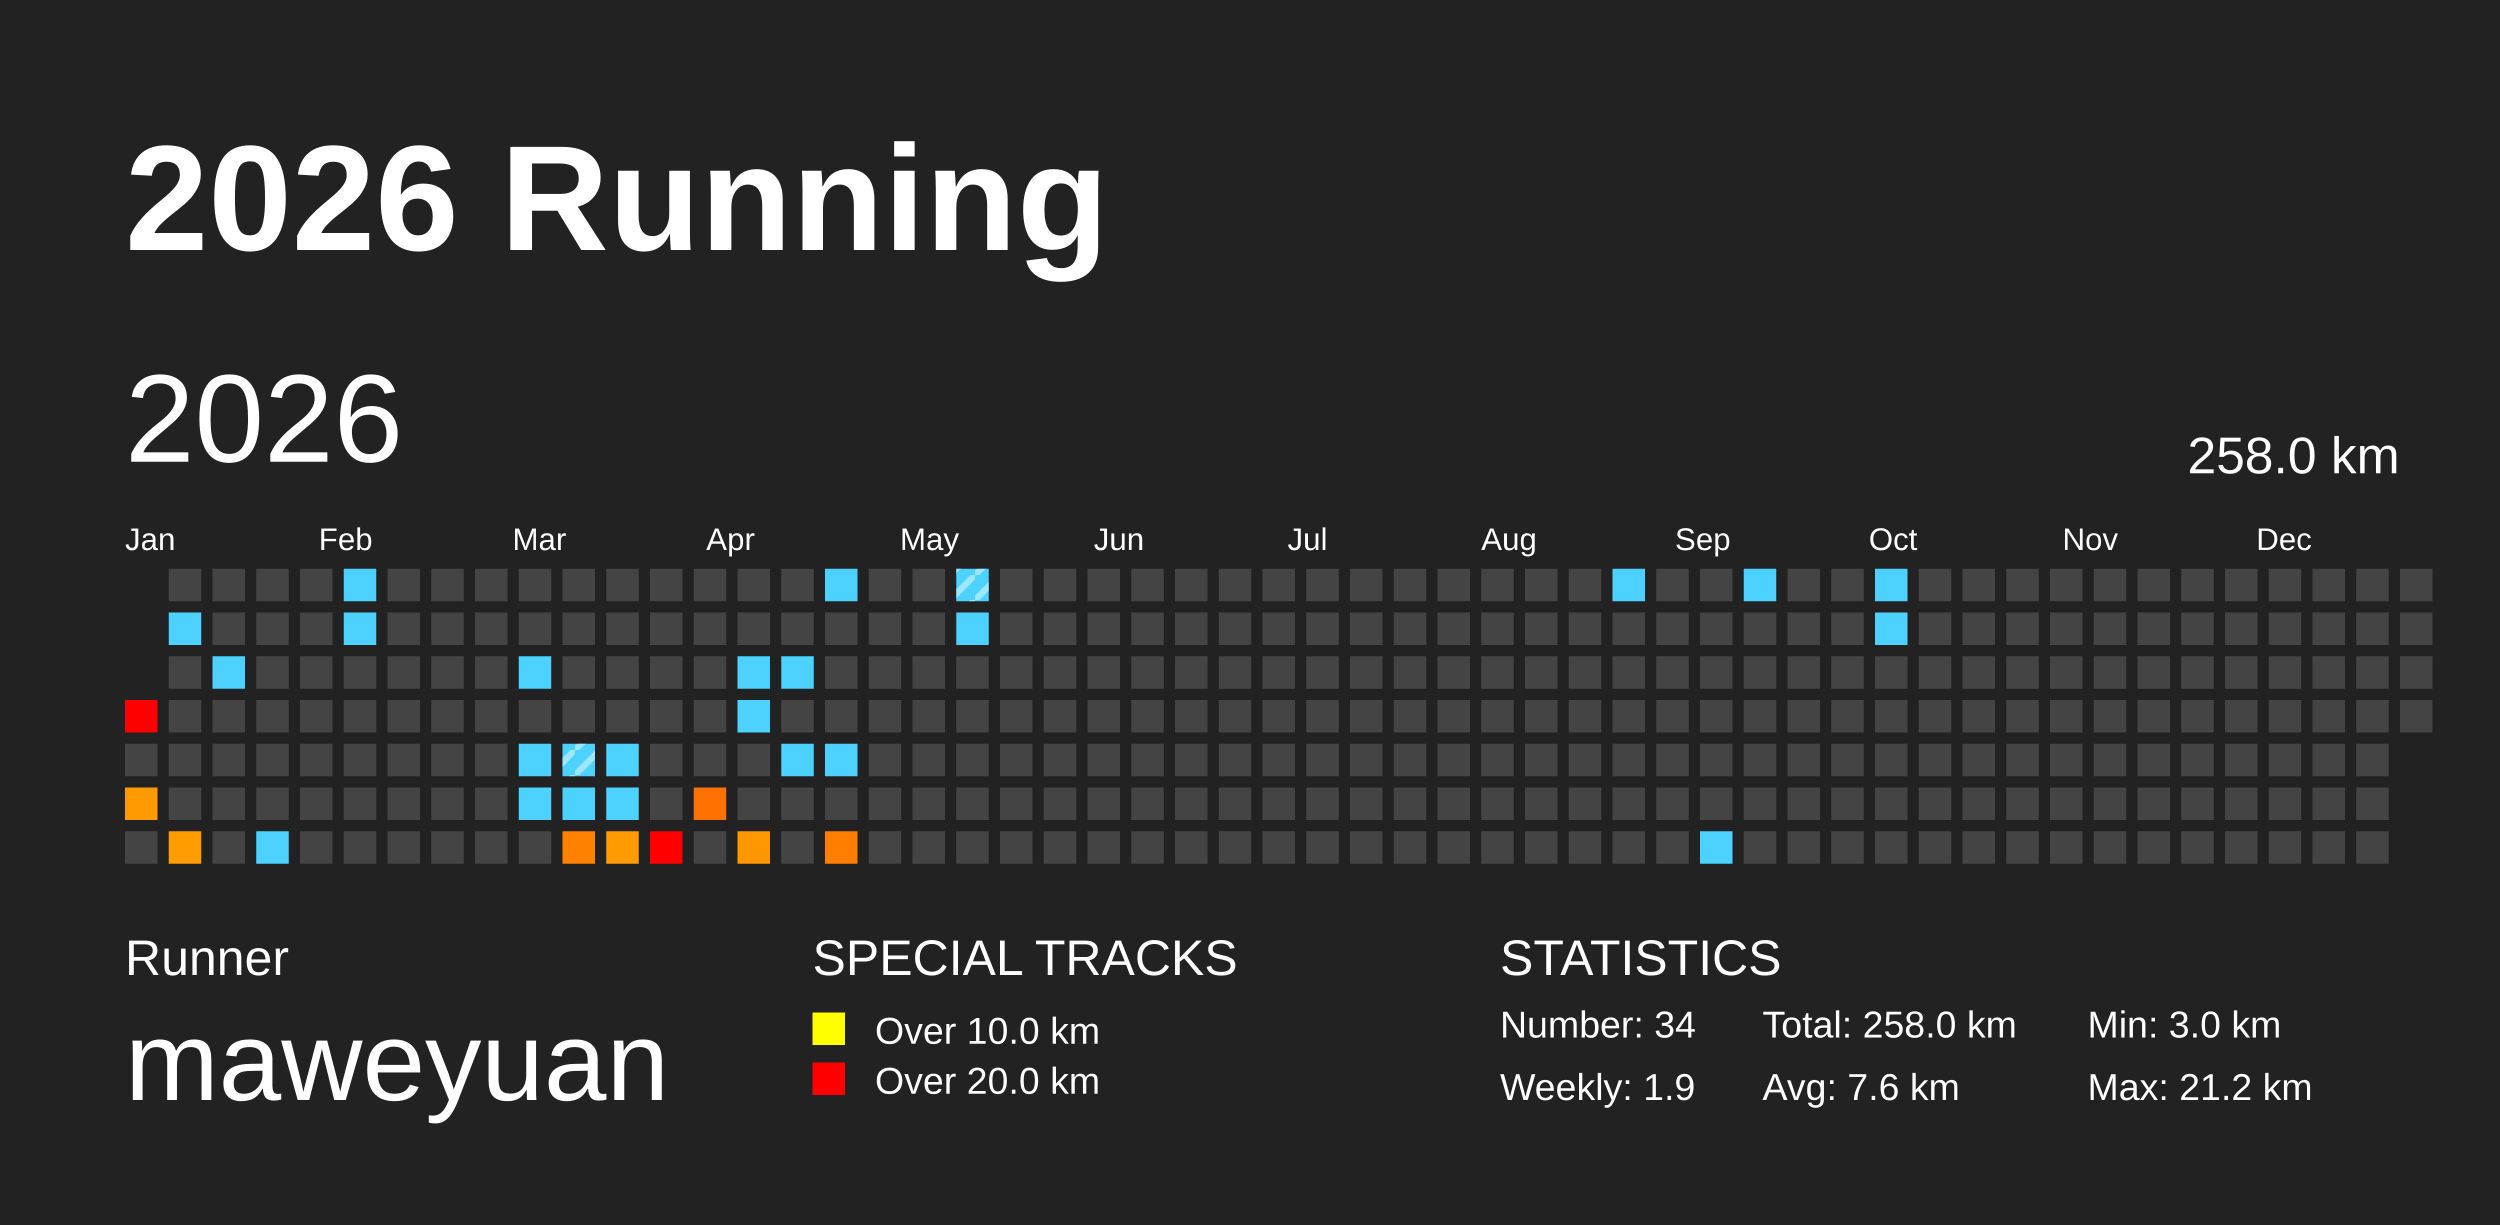
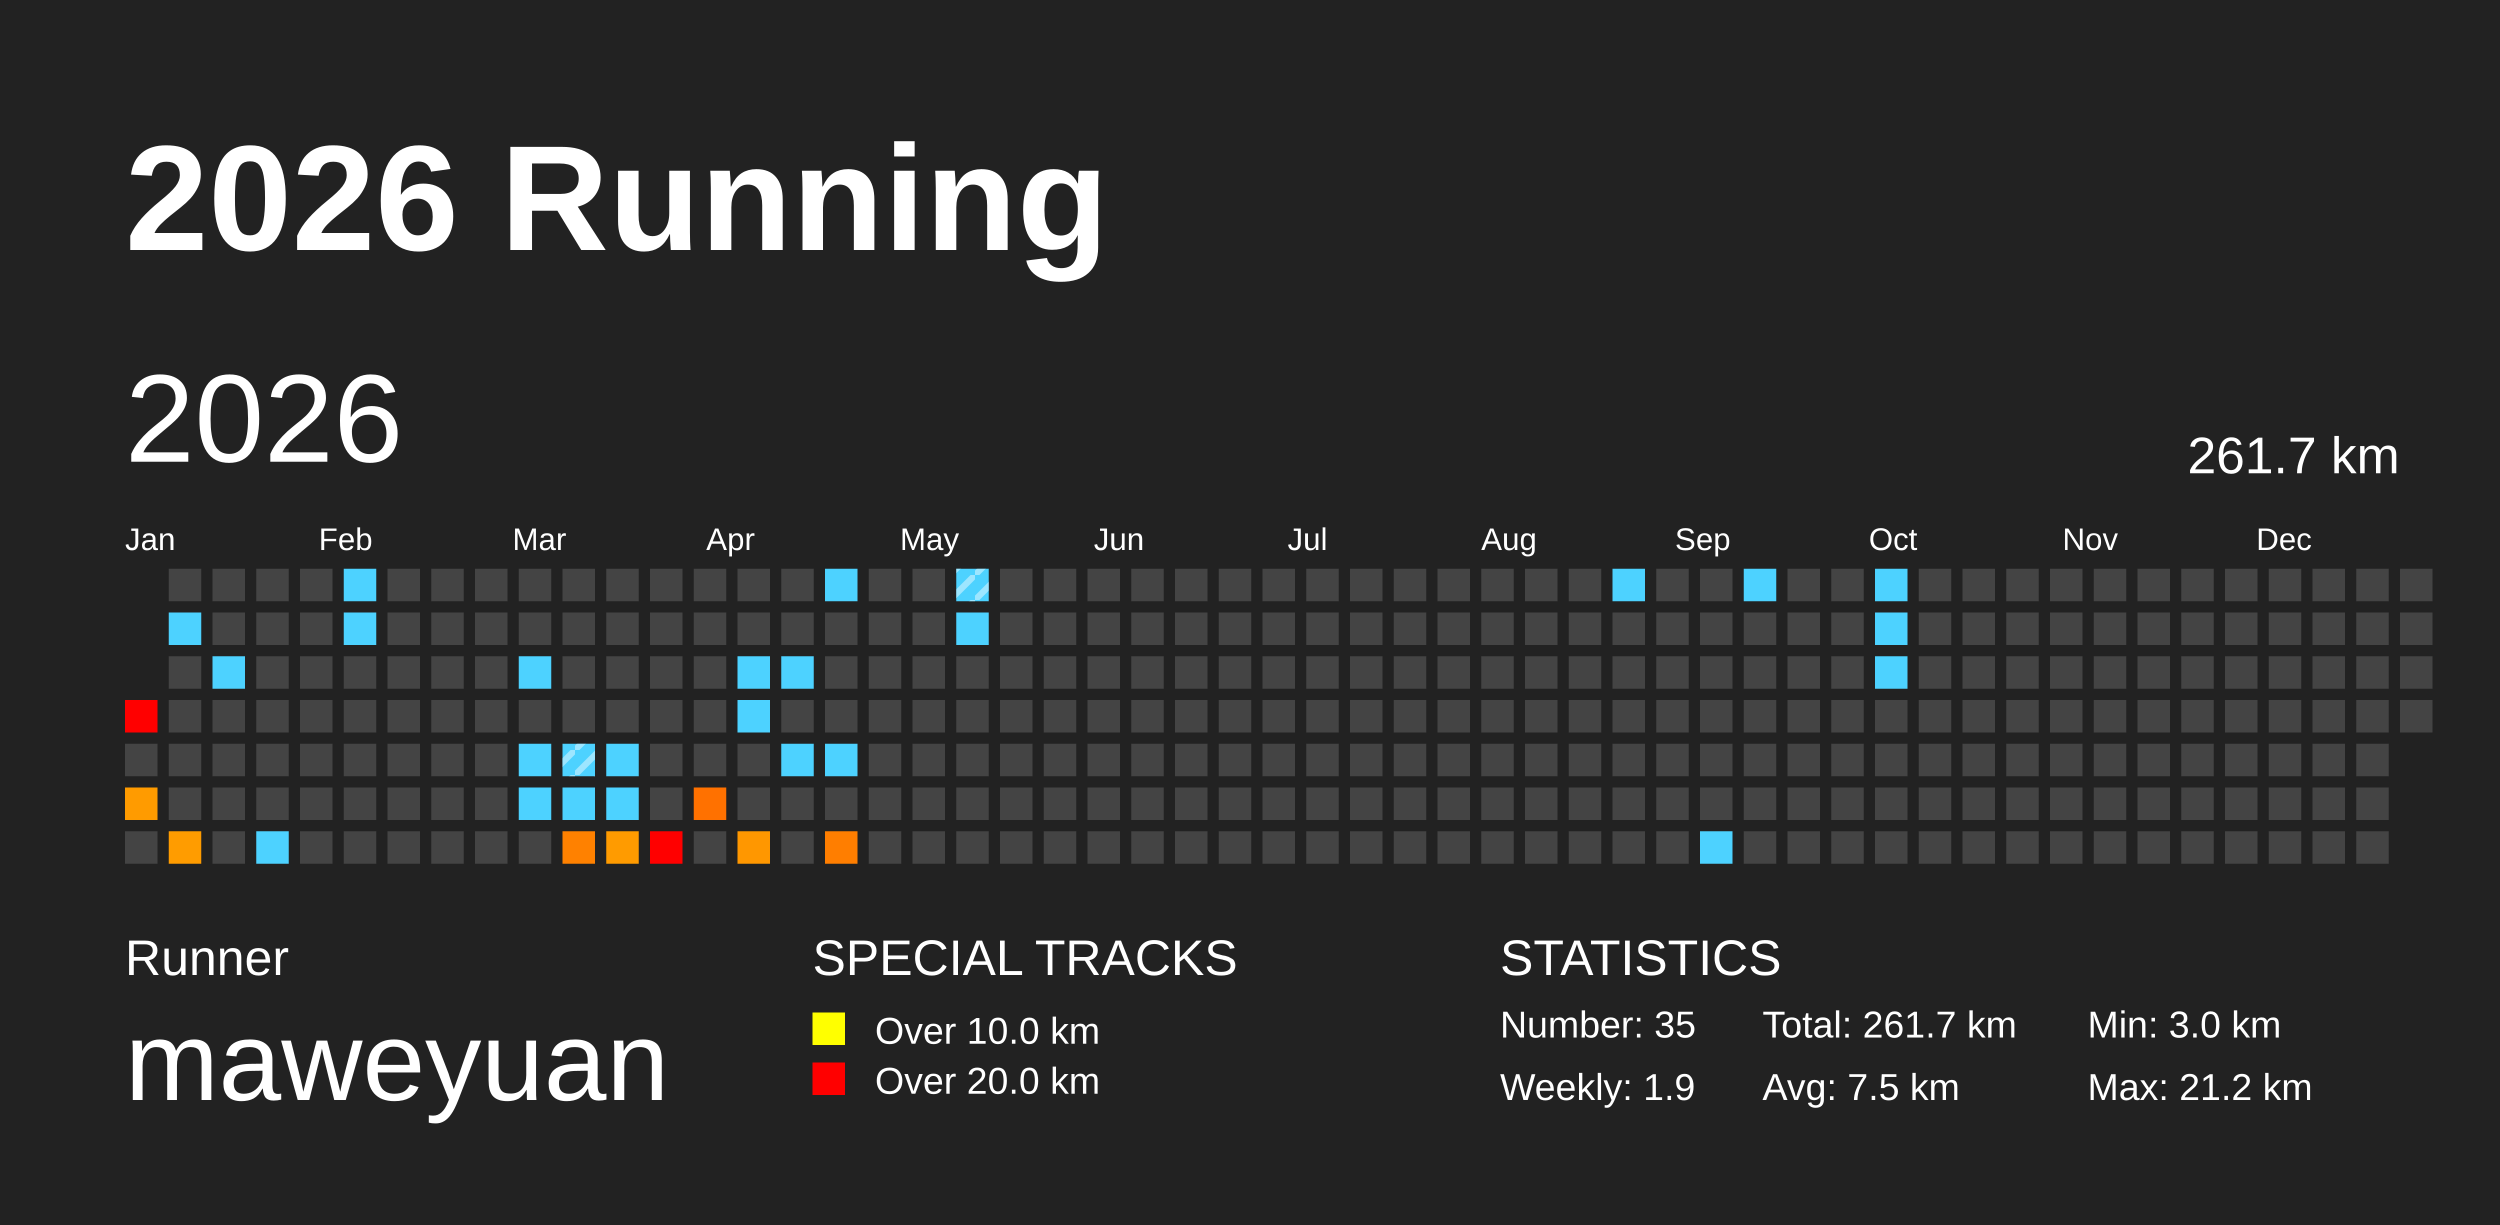
<svg xmlns="http://www.w3.org/2000/svg" baseProfile="full" height="98mm" version="1.1" viewBox="0,0,200,98" width="200mm">
  <defs>
    <pattern height="2" id="indoor-stripe" patternUnits="userSpaceOnUse" width="2">
      <line stroke="white" stroke-opacity="0.45" stroke-width="0.5" x1="0" x2="2" y1="2" y2="0" />
    </pattern>
  </defs>
  <rect fill="#222222" height="98" width="200" x="0" y="0" />
  <text fill="#FFFFFF" style="font-size:12px; font-family:Arial; font-weight:bold;" x="10" y="20">2026 Running</text>
  <text fill="#FFFFFF" style="font-size:4px; font-family:Arial" x="10" y="78">Runner</text>
  <text fill="#FFFFFF" style="font-size:9px; font-family:Arial" x="10" y="88">maweyuan</text>
  <text fill="#FFFFFF" style="font-size:4px; font-family:Arial" x="65" y="78">SPECIAL TRACKS</text>
  <rect fill="yellow" height="2.6" width="2.6" x="65" y="81" />
  <text fill="#FFFFFF" style="font-size:3px; font-family:Arial" x="70" y="83.5">Over 10.0 km</text>
  <rect fill="red" height="2.6" width="2.6" x="65" y="85" />
  <text fill="#FFFFFF" style="font-size:3px; font-family:Arial" x="70" y="87.5">Over 20.0 km</text>
  <text fill="#FFFFFF" style="font-size:4px; font-family:Arial" x="120" y="78">STATISTICS</text>
-   <text fill="#FFFFFF" style="font-size:3px; font-family:Arial" x="120" y="83">Number: 34</text>
+   <text fill="#FFFFFF" style="font-size:3px; font-family:Arial" x="120" y="83">Number: 35</text>
  <text fill="#FFFFFF" style="font-size:3px; font-family:Arial" x="120" y="88">Weekly: 1.9</text>
-   <text fill="#FFFFFF" style="font-size:3px; font-family:Arial" x="141" y="83">Total: 258.0 km</text>
-   <text fill="#FFFFFF" style="font-size:3px; font-family:Arial" x="141" y="88">Avg: 7.6 km</text>
+   <text fill="#FFFFFF" style="font-size:3px; font-family:Arial" x="141" y="83">Total: 261.7 km</text>
+   <text fill="#FFFFFF" style="font-size:3px; font-family:Arial" x="141" y="88">Avg: 7.5 km</text>
  <text fill="#FFFFFF" style="font-size:3px; font-family:Arial" x="167" y="83">Min: 3.0 km</text>
  <text fill="#FFFFFF" style="font-size:3px; font-family:Arial" x="167" y="88">Max: 21.2 km</text>
  <text dominant-baseline="hanging" fill="#FFFFFF" style="font-size:10.0px; font-family:Arial;" x="10" y="30">2026</text>
-   <text dominant-baseline="hanging" fill="#FFFFFF" style="font-size:4.125px; font-family:Arial;" x="175" y="35">258.0 km</text>
+   <text dominant-baseline="hanging" fill="#FFFFFF" style="font-size:4.125px; font-family:Arial;" x="175" y="35">261.7 km</text>
  <text fill="#FFFFFF" style="font-size:2.5px; font-family:Arial" x="10.0" y="44">Jan</text>
  <text fill="#FFFFFF" style="font-size:2.5px; font-family:Arial" x="25.5" y="44">Feb</text>
  <text fill="#FFFFFF" style="font-size:2.5px; font-family:Arial" x="41.0" y="44">Mar</text>
  <text fill="#FFFFFF" style="font-size:2.5px; font-family:Arial" x="56.5" y="44">Apr</text>
  <text fill="#FFFFFF" style="font-size:2.5px; font-family:Arial" x="72.0" y="44">May</text>
  <text fill="#FFFFFF" style="font-size:2.5px; font-family:Arial" x="87.5" y="44">Jun</text>
  <text fill="#FFFFFF" style="font-size:2.5px; font-family:Arial" x="103.0" y="44">Jul</text>
  <text fill="#FFFFFF" style="font-size:2.5px; font-family:Arial" x="118.5" y="44">Aug</text>
  <text fill="#FFFFFF" style="font-size:2.5px; font-family:Arial" x="134.0" y="44">Sep</text>
  <text fill="#FFFFFF" style="font-size:2.5px; font-family:Arial" x="149.5" y="44">Oct</text>
  <text fill="#FFFFFF" style="font-size:2.5px; font-family:Arial" x="165.0" y="44">Nov</text>
  <text fill="#FFFFFF" style="font-size:2.5px; font-family:Arial" x="180.5" y="44">Dec</text>
  <rect fill="red" height="2.6" width="2.6" x="10.0" y="56.0" />
  <rect fill="#444444" height="2.6" width="2.6" x="10.0" y="59.5" />
  <rect fill="#ff9b00" height="2.6" width="2.6" x="10.0" y="63.0" />
  <rect fill="#444444" height="2.6" width="2.6" x="10.0" y="66.5" />
  <rect fill="#444444" height="2.6" width="2.6" x="13.5" y="45.5" />
  <rect fill="#4dd2ff" height="2.6" width="2.6" x="13.5" y="49.0" />
  <rect fill="#444444" height="2.6" width="2.6" x="13.5" y="52.5" />
  <rect fill="#444444" height="2.6" width="2.6" x="13.5" y="56.0" />
  <rect fill="#444444" height="2.6" width="2.6" x="13.5" y="59.5" />
  <rect fill="#444444" height="2.6" width="2.6" x="13.5" y="63.0" />
  <rect fill="#ff9c00" height="2.6" width="2.6" x="13.5" y="66.5" />
  <rect fill="#444444" height="2.6" width="2.6" x="17.0" y="45.5" />
  <rect fill="#444444" height="2.6" width="2.6" x="17.0" y="49.0" />
  <rect fill="#4dd2ff" height="2.6" width="2.6" x="17.0" y="52.5" />
  <rect fill="#444444" height="2.6" width="2.6" x="17.0" y="56.0" />
  <rect fill="#444444" height="2.6" width="2.6" x="17.0" y="59.5" />
  <rect fill="#444444" height="2.6" width="2.6" x="17.0" y="63.0" />
  <rect fill="#444444" height="2.6" width="2.6" x="17.0" y="66.5" />
  <rect fill="#444444" height="2.6" width="2.6" x="20.5" y="45.5" />
  <rect fill="#444444" height="2.6" width="2.6" x="20.5" y="49.0" />
  <rect fill="#444444" height="2.6" width="2.6" x="20.5" y="52.5" />
  <rect fill="#444444" height="2.6" width="2.6" x="20.5" y="56.0" />
  <rect fill="#444444" height="2.6" width="2.6" x="20.5" y="59.5" />
  <rect fill="#444444" height="2.6" width="2.6" x="20.5" y="63.0" />
  <rect fill="#4dd2ff" height="2.6" width="2.6" x="20.5" y="66.5" />
  <rect fill="#444444" height="2.6" width="2.6" x="24.0" y="45.5" />
  <rect fill="#444444" height="2.6" width="2.6" x="24.0" y="49.0" />
  <rect fill="#444444" height="2.6" width="2.6" x="24.0" y="52.5" />
  <rect fill="#444444" height="2.6" width="2.6" x="24.0" y="56.0" />
  <rect fill="#444444" height="2.6" width="2.6" x="24.0" y="59.5" />
  <rect fill="#444444" height="2.6" width="2.6" x="24.0" y="63.0" />
  <rect fill="#444444" height="2.6" width="2.6" x="24.0" y="66.5" />
  <rect fill="#4dd2ff" height="2.6" width="2.6" x="27.5" y="45.5" />
  <rect fill="#4dd2ff" height="2.6" width="2.6" x="27.5" y="49.0" />
  <rect fill="#444444" height="2.6" width="2.6" x="27.5" y="52.5" />
  <rect fill="#444444" height="2.6" width="2.6" x="27.5" y="56.0" />
  <rect fill="#444444" height="2.6" width="2.6" x="27.5" y="59.5" />
  <rect fill="#444444" height="2.6" width="2.6" x="27.5" y="63.0" />
  <rect fill="#444444" height="2.6" width="2.6" x="27.5" y="66.5" />
  <rect fill="#444444" height="2.6" width="2.6" x="31.0" y="45.5" />
  <rect fill="#444444" height="2.6" width="2.6" x="31.0" y="49.0" />
  <rect fill="#444444" height="2.6" width="2.6" x="31.0" y="52.5" />
  <rect fill="#444444" height="2.6" width="2.6" x="31.0" y="56.0" />
  <rect fill="#444444" height="2.6" width="2.6" x="31.0" y="59.5" />
  <rect fill="#444444" height="2.6" width="2.6" x="31.0" y="63.0" />
  <rect fill="#444444" height="2.6" width="2.6" x="31.0" y="66.5" />
  <rect fill="#444444" height="2.6" width="2.6" x="34.5" y="45.5" />
  <rect fill="#444444" height="2.6" width="2.6" x="34.5" y="49.0" />
  <rect fill="#444444" height="2.6" width="2.6" x="34.5" y="52.5" />
  <rect fill="#444444" height="2.6" width="2.6" x="34.5" y="56.0" />
  <rect fill="#444444" height="2.6" width="2.6" x="34.5" y="59.5" />
  <rect fill="#444444" height="2.6" width="2.6" x="34.5" y="63.0" />
  <rect fill="#444444" height="2.6" width="2.6" x="34.5" y="66.5" />
  <rect fill="#444444" height="2.6" width="2.6" x="38.0" y="45.5" />
  <rect fill="#444444" height="2.6" width="2.6" x="38.0" y="49.0" />
  <rect fill="#444444" height="2.6" width="2.6" x="38.0" y="52.5" />
  <rect fill="#444444" height="2.6" width="2.6" x="38.0" y="56.0" />
  <rect fill="#444444" height="2.6" width="2.6" x="38.0" y="59.5" />
  <rect fill="#444444" height="2.6" width="2.6" x="38.0" y="63.0" />
  <rect fill="#444444" height="2.6" width="2.6" x="38.0" y="66.5" />
  <rect fill="#444444" height="2.6" width="2.6" x="41.5" y="45.5" />
  <rect fill="#444444" height="2.6" width="2.6" x="41.5" y="49.0" />
  <rect fill="#4dd2ff" height="2.6" width="2.6" x="41.5" y="52.5" />
  <rect fill="#444444" height="2.6" width="2.6" x="41.5" y="56.0" />
  <rect fill="#4dd2ff" height="2.6" width="2.6" x="41.5" y="59.5" />
  <rect fill="#4dd2ff" height="2.6" width="2.6" x="41.5" y="63.0" />
  <rect fill="#444444" height="2.6" width="2.6" x="41.5" y="66.5" />
  <rect fill="#444444" height="2.6" width="2.6" x="45.0" y="45.5" />
  <rect fill="#444444" height="2.6" width="2.6" x="45.0" y="49.0" />
  <rect fill="#444444" height="2.6" width="2.6" x="45.0" y="52.5" />
  <rect fill="#444444" height="2.6" width="2.6" x="45.0" y="56.0" />
  <rect fill="#4dd2ff" height="2.6" width="2.6" x="45.0" y="59.5" />
  <rect fill="url(#indoor-stripe)" height="2.6" style="pointer-events: none;" width="2.6" x="45.0" y="59.5" />
  <rect fill="#4dd2ff" height="2.6" width="2.6" x="45.0" y="63.0" />
  <rect fill="#ff8100" height="2.6" width="2.6" x="45.0" y="66.5" />
  <rect fill="#444444" height="2.6" width="2.6" x="48.5" y="45.5" />
  <rect fill="#444444" height="2.6" width="2.6" x="48.5" y="49.0" />
  <rect fill="#444444" height="2.6" width="2.6" x="48.5" y="52.5" />
  <rect fill="#444444" height="2.6" width="2.6" x="48.5" y="56.0" />
  <rect fill="#4dd2ff" height="2.6" width="2.6" x="48.5" y="59.5" />
  <rect fill="#4dd2ff" height="2.6" width="2.6" x="48.5" y="63.0" />
  <rect fill="#ff9b00" height="2.6" width="2.6" x="48.5" y="66.5" />
  <rect fill="#444444" height="2.6" width="2.6" x="52.0" y="45.5" />
  <rect fill="#444444" height="2.6" width="2.6" x="52.0" y="49.0" />
  <rect fill="#444444" height="2.6" width="2.6" x="52.0" y="52.5" />
  <rect fill="#444444" height="2.6" width="2.6" x="52.0" y="56.0" />
  <rect fill="#444444" height="2.6" width="2.6" x="52.0" y="59.5" />
  <rect fill="#444444" height="2.6" width="2.6" x="52.0" y="63.0" />
  <rect fill="red" height="2.6" width="2.6" x="52.0" y="66.5" />
  <rect fill="#444444" height="2.6" width="2.6" x="55.5" y="45.5" />
  <rect fill="#444444" height="2.6" width="2.6" x="55.5" y="49.0" />
  <rect fill="#444444" height="2.6" width="2.6" x="55.5" y="52.5" />
  <rect fill="#444444" height="2.6" width="2.6" x="55.5" y="56.0" />
  <rect fill="#444444" height="2.6" width="2.6" x="55.5" y="59.5" />
  <rect fill="#ff7100" height="2.6" width="2.6" x="55.5" y="63.0" />
  <rect fill="#444444" height="2.6" width="2.6" x="55.5" y="66.5" />
  <rect fill="#444444" height="2.6" width="2.6" x="59.0" y="45.5" />
  <rect fill="#444444" height="2.6" width="2.6" x="59.0" y="49.0" />
  <rect fill="#4dd2ff" height="2.6" width="2.6" x="59.0" y="52.5" />
  <rect fill="#4dd2ff" height="2.6" width="2.6" x="59.0" y="56.0" />
  <rect fill="#444444" height="2.6" width="2.6" x="59.0" y="59.5" />
  <rect fill="#444444" height="2.6" width="2.6" x="59.0" y="63.0" />
  <rect fill="#ff9700" height="2.6" width="2.6" x="59.0" y="66.5" />
  <rect fill="#444444" height="2.6" width="2.6" x="62.5" y="45.5" />
  <rect fill="#444444" height="2.6" width="2.6" x="62.5" y="49.0" />
  <rect fill="#4dd2ff" height="2.6" width="2.6" x="62.5" y="52.5" />
  <rect fill="#444444" height="2.6" width="2.6" x="62.5" y="56.0" />
  <rect fill="#4dd2ff" height="2.6" width="2.6" x="62.5" y="59.5" />
  <rect fill="#444444" height="2.6" width="2.6" x="62.5" y="63.0" />
  <rect fill="#444444" height="2.6" width="2.6" x="62.5" y="66.5" />
  <rect fill="#4dd2ff" height="2.6" width="2.6" x="66.0" y="45.5" />
  <rect fill="#444444" height="2.6" width="2.6" x="66.0" y="49.0" />
  <rect fill="#444444" height="2.6" width="2.6" x="66.0" y="52.5" />
  <rect fill="#444444" height="2.6" width="2.6" x="66.0" y="56.0" />
  <rect fill="#4dd2ff" height="2.6" width="2.6" x="66.0" y="59.5" />
  <rect fill="#444444" height="2.6" width="2.6" x="66.0" y="63.0" />
  <rect fill="#ff7e00" height="2.6" width="2.6" x="66.0" y="66.5" />
  <rect fill="#444444" height="2.6" width="2.6" x="69.5" y="45.5" />
  <rect fill="#444444" height="2.6" width="2.6" x="69.5" y="49.0" />
  <rect fill="#444444" height="2.6" width="2.6" x="69.5" y="52.5" />
  <rect fill="#444444" height="2.6" width="2.6" x="69.5" y="56.0" />
  <rect fill="#444444" height="2.6" width="2.6" x="69.5" y="59.5" />
  <rect fill="#444444" height="2.6" width="2.6" x="69.5" y="63.0" />
  <rect fill="#444444" height="2.6" width="2.6" x="69.5" y="66.5" />
  <rect fill="#444444" height="2.6" width="2.6" x="73.0" y="45.5" />
  <rect fill="#444444" height="2.6" width="2.6" x="73.0" y="49.0" />
  <rect fill="#444444" height="2.6" width="2.6" x="73.0" y="52.5" />
  <rect fill="#444444" height="2.6" width="2.6" x="73.0" y="56.0" />
  <rect fill="#444444" height="2.6" width="2.6" x="73.0" y="59.5" />
  <rect fill="#444444" height="2.6" width="2.6" x="73.0" y="63.0" />
  <rect fill="#444444" height="2.6" width="2.6" x="73.0" y="66.5" />
  <rect fill="#4dd2ff" height="2.6" width="2.6" x="76.5" y="45.5" />
  <rect fill="url(#indoor-stripe)" height="2.6" style="pointer-events: none;" width="2.6" x="76.5" y="45.5" />
  <rect fill="#4dd2ff" height="2.6" width="2.6" x="76.5" y="49.0" />
  <rect fill="#444444" height="2.6" width="2.6" x="76.5" y="52.5" />
  <rect fill="#444444" height="2.6" width="2.6" x="76.5" y="56.0" />
  <rect fill="#444444" height="2.6" width="2.6" x="76.5" y="59.5" />
  <rect fill="#444444" height="2.6" width="2.6" x="76.5" y="63.0" />
  <rect fill="#444444" height="2.6" width="2.6" x="76.5" y="66.5" />
  <rect fill="#444444" height="2.6" width="2.6" x="80.0" y="45.5" />
  <rect fill="#444444" height="2.6" width="2.6" x="80.0" y="49.0" />
  <rect fill="#444444" height="2.6" width="2.6" x="80.0" y="52.5" />
  <rect fill="#444444" height="2.6" width="2.6" x="80.0" y="56.0" />
  <rect fill="#444444" height="2.6" width="2.6" x="80.0" y="59.5" />
  <rect fill="#444444" height="2.6" width="2.6" x="80.0" y="63.0" />
  <rect fill="#444444" height="2.6" width="2.6" x="80.0" y="66.5" />
  <rect fill="#444444" height="2.6" width="2.6" x="83.5" y="45.5" />
  <rect fill="#444444" height="2.6" width="2.6" x="83.5" y="49.0" />
  <rect fill="#444444" height="2.6" width="2.6" x="83.5" y="52.5" />
  <rect fill="#444444" height="2.6" width="2.6" x="83.5" y="56.0" />
  <rect fill="#444444" height="2.6" width="2.6" x="83.5" y="59.5" />
  <rect fill="#444444" height="2.6" width="2.6" x="83.5" y="63.0" />
  <rect fill="#444444" height="2.6" width="2.6" x="83.5" y="66.5" />
  <rect fill="#444444" height="2.6" width="2.6" x="87.0" y="45.5" />
  <rect fill="#444444" height="2.6" width="2.6" x="87.0" y="49.0" />
  <rect fill="#444444" height="2.6" width="2.6" x="87.0" y="52.5" />
  <rect fill="#444444" height="2.6" width="2.6" x="87.0" y="56.0" />
  <rect fill="#444444" height="2.6" width="2.6" x="87.0" y="59.5" />
  <rect fill="#444444" height="2.6" width="2.6" x="87.0" y="63.0" />
  <rect fill="#444444" height="2.6" width="2.6" x="87.0" y="66.5" />
  <rect fill="#444444" height="2.6" width="2.6" x="90.5" y="45.5" />
  <rect fill="#444444" height="2.6" width="2.6" x="90.5" y="49.0" />
  <rect fill="#444444" height="2.6" width="2.6" x="90.5" y="52.5" />
  <rect fill="#444444" height="2.6" width="2.6" x="90.5" y="56.0" />
  <rect fill="#444444" height="2.6" width="2.6" x="90.5" y="59.5" />
  <rect fill="#444444" height="2.6" width="2.6" x="90.5" y="63.0" />
  <rect fill="#444444" height="2.6" width="2.6" x="90.5" y="66.5" />
  <rect fill="#444444" height="2.6" width="2.6" x="94.0" y="45.5" />
  <rect fill="#444444" height="2.6" width="2.6" x="94.0" y="49.0" />
  <rect fill="#444444" height="2.6" width="2.6" x="94.0" y="52.5" />
  <rect fill="#444444" height="2.6" width="2.6" x="94.0" y="56.0" />
  <rect fill="#444444" height="2.6" width="2.6" x="94.0" y="59.5" />
  <rect fill="#444444" height="2.6" width="2.6" x="94.0" y="63.0" />
  <rect fill="#444444" height="2.6" width="2.6" x="94.0" y="66.5" />
  <rect fill="#444444" height="2.6" width="2.6" x="97.5" y="45.5" />
  <rect fill="#444444" height="2.6" width="2.6" x="97.5" y="49.0" />
  <rect fill="#444444" height="2.6" width="2.6" x="97.5" y="52.5" />
  <rect fill="#444444" height="2.6" width="2.6" x="97.5" y="56.0" />
  <rect fill="#444444" height="2.6" width="2.6" x="97.5" y="59.5" />
  <rect fill="#444444" height="2.6" width="2.6" x="97.5" y="63.0" />
  <rect fill="#444444" height="2.6" width="2.6" x="97.5" y="66.5" />
  <rect fill="#444444" height="2.6" width="2.6" x="101.0" y="45.5" />
  <rect fill="#444444" height="2.6" width="2.6" x="101.0" y="49.0" />
  <rect fill="#444444" height="2.6" width="2.6" x="101.0" y="52.5" />
  <rect fill="#444444" height="2.6" width="2.6" x="101.0" y="56.0" />
  <rect fill="#444444" height="2.6" width="2.6" x="101.0" y="59.5" />
  <rect fill="#444444" height="2.6" width="2.6" x="101.0" y="63.0" />
  <rect fill="#444444" height="2.6" width="2.6" x="101.0" y="66.5" />
  <rect fill="#444444" height="2.6" width="2.6" x="104.5" y="45.5" />
  <rect fill="#444444" height="2.6" width="2.6" x="104.5" y="49.0" />
  <rect fill="#444444" height="2.6" width="2.6" x="104.5" y="52.5" />
  <rect fill="#444444" height="2.6" width="2.6" x="104.5" y="56.0" />
  <rect fill="#444444" height="2.6" width="2.6" x="104.5" y="59.5" />
  <rect fill="#444444" height="2.6" width="2.6" x="104.5" y="63.0" />
  <rect fill="#444444" height="2.6" width="2.6" x="104.5" y="66.5" />
  <rect fill="#444444" height="2.6" width="2.6" x="108.0" y="45.5" />
  <rect fill="#444444" height="2.6" width="2.6" x="108.0" y="49.0" />
  <rect fill="#444444" height="2.6" width="2.6" x="108.0" y="52.5" />
  <rect fill="#444444" height="2.6" width="2.6" x="108.0" y="56.0" />
  <rect fill="#444444" height="2.6" width="2.6" x="108.0" y="59.5" />
  <rect fill="#444444" height="2.6" width="2.6" x="108.0" y="63.0" />
  <rect fill="#444444" height="2.6" width="2.6" x="108.0" y="66.5" />
  <rect fill="#444444" height="2.6" width="2.6" x="111.5" y="45.5" />
  <rect fill="#444444" height="2.6" width="2.6" x="111.5" y="49.0" />
  <rect fill="#444444" height="2.6" width="2.6" x="111.5" y="52.5" />
  <rect fill="#444444" height="2.6" width="2.6" x="111.5" y="56.0" />
  <rect fill="#444444" height="2.6" width="2.6" x="111.5" y="59.5" />
  <rect fill="#444444" height="2.6" width="2.6" x="111.5" y="63.0" />
  <rect fill="#444444" height="2.6" width="2.6" x="111.5" y="66.5" />
  <rect fill="#444444" height="2.6" width="2.6" x="115.0" y="45.5" />
  <rect fill="#444444" height="2.6" width="2.6" x="115.0" y="49.0" />
  <rect fill="#444444" height="2.6" width="2.6" x="115.0" y="52.5" />
  <rect fill="#444444" height="2.6" width="2.6" x="115.0" y="56.0" />
  <rect fill="#444444" height="2.6" width="2.6" x="115.0" y="59.5" />
  <rect fill="#444444" height="2.6" width="2.6" x="115.0" y="63.0" />
  <rect fill="#444444" height="2.6" width="2.6" x="115.0" y="66.5" />
  <rect fill="#444444" height="2.6" width="2.6" x="118.5" y="45.5" />
  <rect fill="#444444" height="2.6" width="2.6" x="118.5" y="49.0" />
  <rect fill="#444444" height="2.6" width="2.6" x="118.5" y="52.5" />
  <rect fill="#444444" height="2.6" width="2.6" x="118.5" y="56.0" />
  <rect fill="#444444" height="2.6" width="2.6" x="118.5" y="59.5" />
  <rect fill="#444444" height="2.6" width="2.6" x="118.5" y="63.0" />
  <rect fill="#444444" height="2.6" width="2.6" x="118.5" y="66.5" />
  <rect fill="#444444" height="2.6" width="2.6" x="122.0" y="45.5" />
  <rect fill="#444444" height="2.6" width="2.6" x="122.0" y="49.0" />
  <rect fill="#444444" height="2.6" width="2.6" x="122.0" y="52.5" />
  <rect fill="#444444" height="2.6" width="2.6" x="122.0" y="56.0" />
  <rect fill="#444444" height="2.6" width="2.6" x="122.0" y="59.5" />
  <rect fill="#444444" height="2.6" width="2.6" x="122.0" y="63.0" />
  <rect fill="#444444" height="2.6" width="2.6" x="122.0" y="66.5" />
  <rect fill="#444444" height="2.6" width="2.6" x="125.5" y="45.5" />
  <rect fill="#444444" height="2.6" width="2.6" x="125.5" y="49.0" />
  <rect fill="#444444" height="2.6" width="2.6" x="125.5" y="52.5" />
  <rect fill="#444444" height="2.6" width="2.6" x="125.5" y="56.0" />
  <rect fill="#444444" height="2.6" width="2.6" x="125.5" y="59.5" />
  <rect fill="#444444" height="2.6" width="2.6" x="125.5" y="63.0" />
  <rect fill="#444444" height="2.6" width="2.6" x="125.5" y="66.5" />
  <rect fill="#4dd2ff" height="2.6" width="2.6" x="129.0" y="45.5" />
  <rect fill="#444444" height="2.6" width="2.6" x="129.0" y="49.0" />
  <rect fill="#444444" height="2.6" width="2.6" x="129.0" y="52.5" />
  <rect fill="#444444" height="2.6" width="2.6" x="129.0" y="56.0" />
  <rect fill="#444444" height="2.6" width="2.6" x="129.0" y="59.5" />
  <rect fill="#444444" height="2.6" width="2.6" x="129.0" y="63.0" />
  <rect fill="#444444" height="2.6" width="2.6" x="129.0" y="66.5" />
  <rect fill="#444444" height="2.6" width="2.6" x="132.5" y="45.5" />
  <rect fill="#444444" height="2.6" width="2.6" x="132.5" y="49.0" />
  <rect fill="#444444" height="2.6" width="2.6" x="132.5" y="52.5" />
  <rect fill="#444444" height="2.6" width="2.6" x="132.5" y="56.0" />
  <rect fill="#444444" height="2.6" width="2.6" x="132.5" y="59.5" />
  <rect fill="#444444" height="2.6" width="2.6" x="132.5" y="63.0" />
  <rect fill="#444444" height="2.6" width="2.6" x="132.5" y="66.5" />
  <rect fill="#444444" height="2.6" width="2.6" x="136.0" y="45.5" />
  <rect fill="#444444" height="2.6" width="2.6" x="136.0" y="49.0" />
  <rect fill="#444444" height="2.6" width="2.6" x="136.0" y="52.5" />
  <rect fill="#444444" height="2.6" width="2.6" x="136.0" y="56.0" />
  <rect fill="#444444" height="2.6" width="2.6" x="136.0" y="59.5" />
  <rect fill="#444444" height="2.6" width="2.6" x="136.0" y="63.0" />
  <rect fill="#4dd2ff" height="2.6" width="2.6" x="136.0" y="66.5" />
  <rect fill="#4dd2ff" height="2.6" width="2.6" x="139.5" y="45.5" />
  <rect fill="#444444" height="2.6" width="2.6" x="139.5" y="49.0" />
  <rect fill="#444444" height="2.6" width="2.6" x="139.5" y="52.5" />
  <rect fill="#444444" height="2.6" width="2.6" x="139.5" y="56.0" />
  <rect fill="#444444" height="2.6" width="2.6" x="139.5" y="59.5" />
  <rect fill="#444444" height="2.6" width="2.6" x="139.5" y="63.0" />
  <rect fill="#444444" height="2.6" width="2.6" x="139.5" y="66.5" />
  <rect fill="#444444" height="2.6" width="2.6" x="143.0" y="45.5" />
  <rect fill="#444444" height="2.6" width="2.6" x="143.0" y="49.0" />
  <rect fill="#444444" height="2.6" width="2.6" x="143.0" y="52.5" />
  <rect fill="#444444" height="2.6" width="2.6" x="143.0" y="56.0" />
  <rect fill="#444444" height="2.6" width="2.6" x="143.0" y="59.5" />
  <rect fill="#444444" height="2.6" width="2.6" x="143.0" y="63.0" />
  <rect fill="#444444" height="2.6" width="2.6" x="143.0" y="66.5" />
  <rect fill="#444444" height="2.6" width="2.6" x="146.5" y="45.5" />
  <rect fill="#444444" height="2.6" width="2.6" x="146.5" y="49.0" />
  <rect fill="#444444" height="2.6" width="2.6" x="146.5" y="52.5" />
  <rect fill="#444444" height="2.6" width="2.6" x="146.5" y="56.0" />
  <rect fill="#444444" height="2.6" width="2.6" x="146.5" y="59.5" />
  <rect fill="#444444" height="2.6" width="2.6" x="146.5" y="63.0" />
  <rect fill="#444444" height="2.6" width="2.6" x="146.5" y="66.5" />
  <rect fill="#4dd2ff" height="2.6" width="2.6" x="150.0" y="45.5" />
  <rect fill="#4dd2ff" height="2.6" width="2.6" x="150.0" y="49.0" />
-   <rect fill="#444444" height="2.6" width="2.6" x="150.0" y="52.5" />
+   <rect fill="#4dd2ff" height="2.6" width="2.6" x="150.0" y="52.5" />
  <rect fill="#444444" height="2.6" width="2.6" x="150.0" y="56.0" />
  <rect fill="#444444" height="2.6" width="2.6" x="150.0" y="59.5" />
  <rect fill="#444444" height="2.6" width="2.6" x="150.0" y="63.0" />
  <rect fill="#444444" height="2.6" width="2.6" x="150.0" y="66.5" />
  <rect fill="#444444" height="2.6" width="2.6" x="153.5" y="45.5" />
  <rect fill="#444444" height="2.6" width="2.6" x="153.5" y="49.0" />
  <rect fill="#444444" height="2.6" width="2.6" x="153.5" y="52.5" />
  <rect fill="#444444" height="2.6" width="2.6" x="153.5" y="56.0" />
  <rect fill="#444444" height="2.6" width="2.6" x="153.5" y="59.5" />
  <rect fill="#444444" height="2.6" width="2.6" x="153.5" y="63.0" />
  <rect fill="#444444" height="2.6" width="2.6" x="153.5" y="66.5" />
  <rect fill="#444444" height="2.6" width="2.6" x="157.0" y="45.5" />
  <rect fill="#444444" height="2.6" width="2.6" x="157.0" y="49.0" />
  <rect fill="#444444" height="2.6" width="2.6" x="157.0" y="52.5" />
  <rect fill="#444444" height="2.6" width="2.6" x="157.0" y="56.0" />
  <rect fill="#444444" height="2.6" width="2.6" x="157.0" y="59.5" />
  <rect fill="#444444" height="2.6" width="2.6" x="157.0" y="63.0" />
  <rect fill="#444444" height="2.6" width="2.6" x="157.0" y="66.5" />
  <rect fill="#444444" height="2.6" width="2.6" x="160.5" y="45.5" />
  <rect fill="#444444" height="2.6" width="2.6" x="160.5" y="49.0" />
  <rect fill="#444444" height="2.6" width="2.6" x="160.5" y="52.5" />
  <rect fill="#444444" height="2.6" width="2.6" x="160.5" y="56.0" />
  <rect fill="#444444" height="2.6" width="2.6" x="160.5" y="59.5" />
  <rect fill="#444444" height="2.6" width="2.6" x="160.5" y="63.0" />
  <rect fill="#444444" height="2.6" width="2.6" x="160.5" y="66.5" />
  <rect fill="#444444" height="2.6" width="2.6" x="164.0" y="45.5" />
  <rect fill="#444444" height="2.6" width="2.6" x="164.0" y="49.0" />
  <rect fill="#444444" height="2.6" width="2.6" x="164.0" y="52.5" />
  <rect fill="#444444" height="2.6" width="2.6" x="164.0" y="56.0" />
  <rect fill="#444444" height="2.6" width="2.6" x="164.0" y="59.5" />
  <rect fill="#444444" height="2.6" width="2.6" x="164.0" y="63.0" />
  <rect fill="#444444" height="2.6" width="2.6" x="164.0" y="66.5" />
  <rect fill="#444444" height="2.6" width="2.6" x="167.5" y="45.5" />
  <rect fill="#444444" height="2.6" width="2.6" x="167.5" y="49.0" />
  <rect fill="#444444" height="2.6" width="2.6" x="167.5" y="52.5" />
  <rect fill="#444444" height="2.6" width="2.6" x="167.5" y="56.0" />
  <rect fill="#444444" height="2.6" width="2.6" x="167.5" y="59.5" />
  <rect fill="#444444" height="2.6" width="2.6" x="167.5" y="63.0" />
  <rect fill="#444444" height="2.6" width="2.6" x="167.5" y="66.5" />
  <rect fill="#444444" height="2.6" width="2.6" x="171.0" y="45.5" />
  <rect fill="#444444" height="2.6" width="2.6" x="171.0" y="49.0" />
  <rect fill="#444444" height="2.6" width="2.6" x="171.0" y="52.5" />
  <rect fill="#444444" height="2.6" width="2.6" x="171.0" y="56.0" />
  <rect fill="#444444" height="2.6" width="2.6" x="171.0" y="59.5" />
  <rect fill="#444444" height="2.6" width="2.6" x="171.0" y="63.0" />
  <rect fill="#444444" height="2.6" width="2.6" x="171.0" y="66.5" />
  <rect fill="#444444" height="2.6" width="2.6" x="174.5" y="45.5" />
  <rect fill="#444444" height="2.6" width="2.6" x="174.5" y="49.0" />
  <rect fill="#444444" height="2.6" width="2.6" x="174.5" y="52.5" />
  <rect fill="#444444" height="2.6" width="2.6" x="174.5" y="56.0" />
  <rect fill="#444444" height="2.6" width="2.6" x="174.5" y="59.5" />
  <rect fill="#444444" height="2.6" width="2.6" x="174.5" y="63.0" />
  <rect fill="#444444" height="2.6" width="2.6" x="174.5" y="66.5" />
  <rect fill="#444444" height="2.6" width="2.6" x="178.0" y="45.5" />
  <rect fill="#444444" height="2.6" width="2.6" x="178.0" y="49.0" />
  <rect fill="#444444" height="2.6" width="2.6" x="178.0" y="52.5" />
  <rect fill="#444444" height="2.6" width="2.6" x="178.0" y="56.0" />
  <rect fill="#444444" height="2.6" width="2.6" x="178.0" y="59.5" />
  <rect fill="#444444" height="2.6" width="2.6" x="178.0" y="63.0" />
  <rect fill="#444444" height="2.6" width="2.6" x="178.0" y="66.5" />
  <rect fill="#444444" height="2.6" width="2.6" x="181.5" y="45.5" />
  <rect fill="#444444" height="2.6" width="2.6" x="181.5" y="49.0" />
  <rect fill="#444444" height="2.6" width="2.6" x="181.5" y="52.5" />
  <rect fill="#444444" height="2.6" width="2.6" x="181.5" y="56.0" />
  <rect fill="#444444" height="2.6" width="2.6" x="181.5" y="59.5" />
  <rect fill="#444444" height="2.6" width="2.6" x="181.5" y="63.0" />
  <rect fill="#444444" height="2.6" width="2.6" x="181.5" y="66.5" />
  <rect fill="#444444" height="2.6" width="2.6" x="185.0" y="45.5" />
  <rect fill="#444444" height="2.6" width="2.6" x="185.0" y="49.0" />
  <rect fill="#444444" height="2.6" width="2.6" x="185.0" y="52.5" />
  <rect fill="#444444" height="2.6" width="2.6" x="185.0" y="56.0" />
  <rect fill="#444444" height="2.6" width="2.6" x="185.0" y="59.5" />
  <rect fill="#444444" height="2.6" width="2.6" x="185.0" y="63.0" />
  <rect fill="#444444" height="2.6" width="2.6" x="185.0" y="66.5" />
  <rect fill="#444444" height="2.6" width="2.6" x="188.5" y="45.5" />
  <rect fill="#444444" height="2.6" width="2.6" x="188.5" y="49.0" />
  <rect fill="#444444" height="2.6" width="2.6" x="188.5" y="52.5" />
  <rect fill="#444444" height="2.6" width="2.6" x="188.5" y="56.0" />
  <rect fill="#444444" height="2.6" width="2.6" x="188.5" y="59.5" />
  <rect fill="#444444" height="2.6" width="2.6" x="188.5" y="63.0" />
  <rect fill="#444444" height="2.6" width="2.6" x="188.5" y="66.5" />
  <rect fill="#444444" height="2.6" width="2.6" x="192.0" y="45.5" />
  <rect fill="#444444" height="2.6" width="2.6" x="192.0" y="49.0" />
  <rect fill="#444444" height="2.6" width="2.6" x="192.0" y="52.5" />
  <rect fill="#444444" height="2.6" width="2.6" x="192.0" y="56.0" />
</svg>
